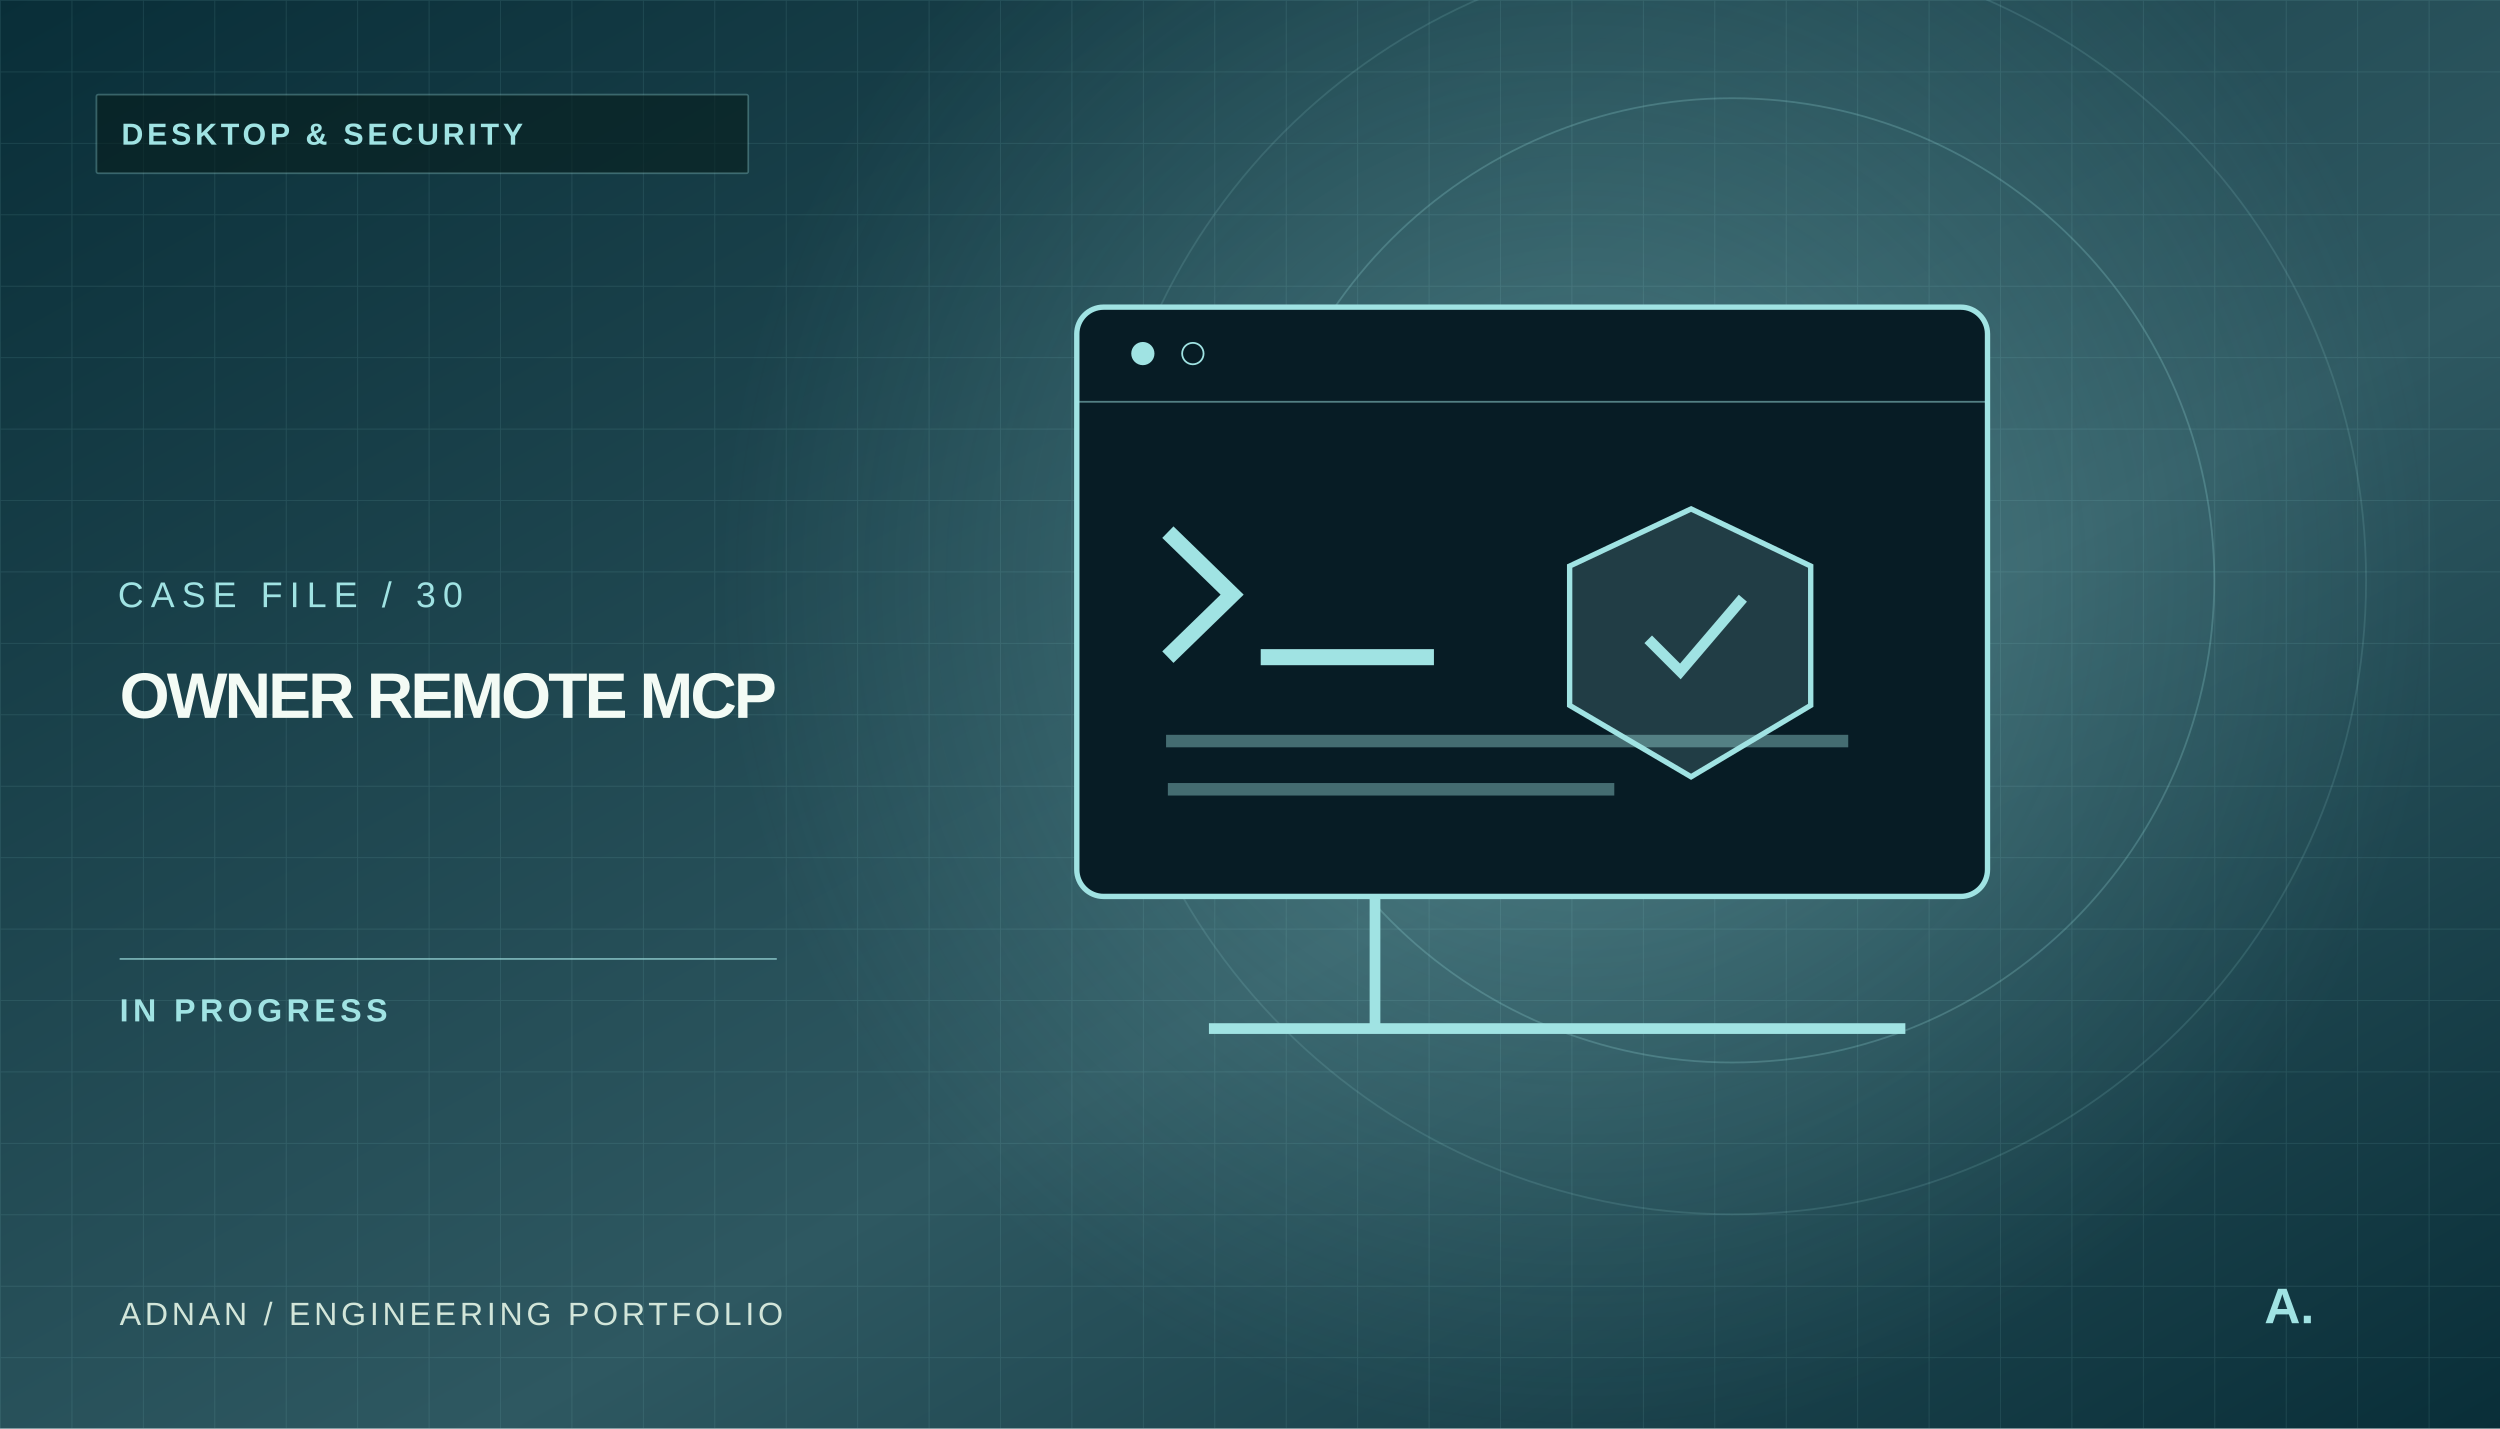
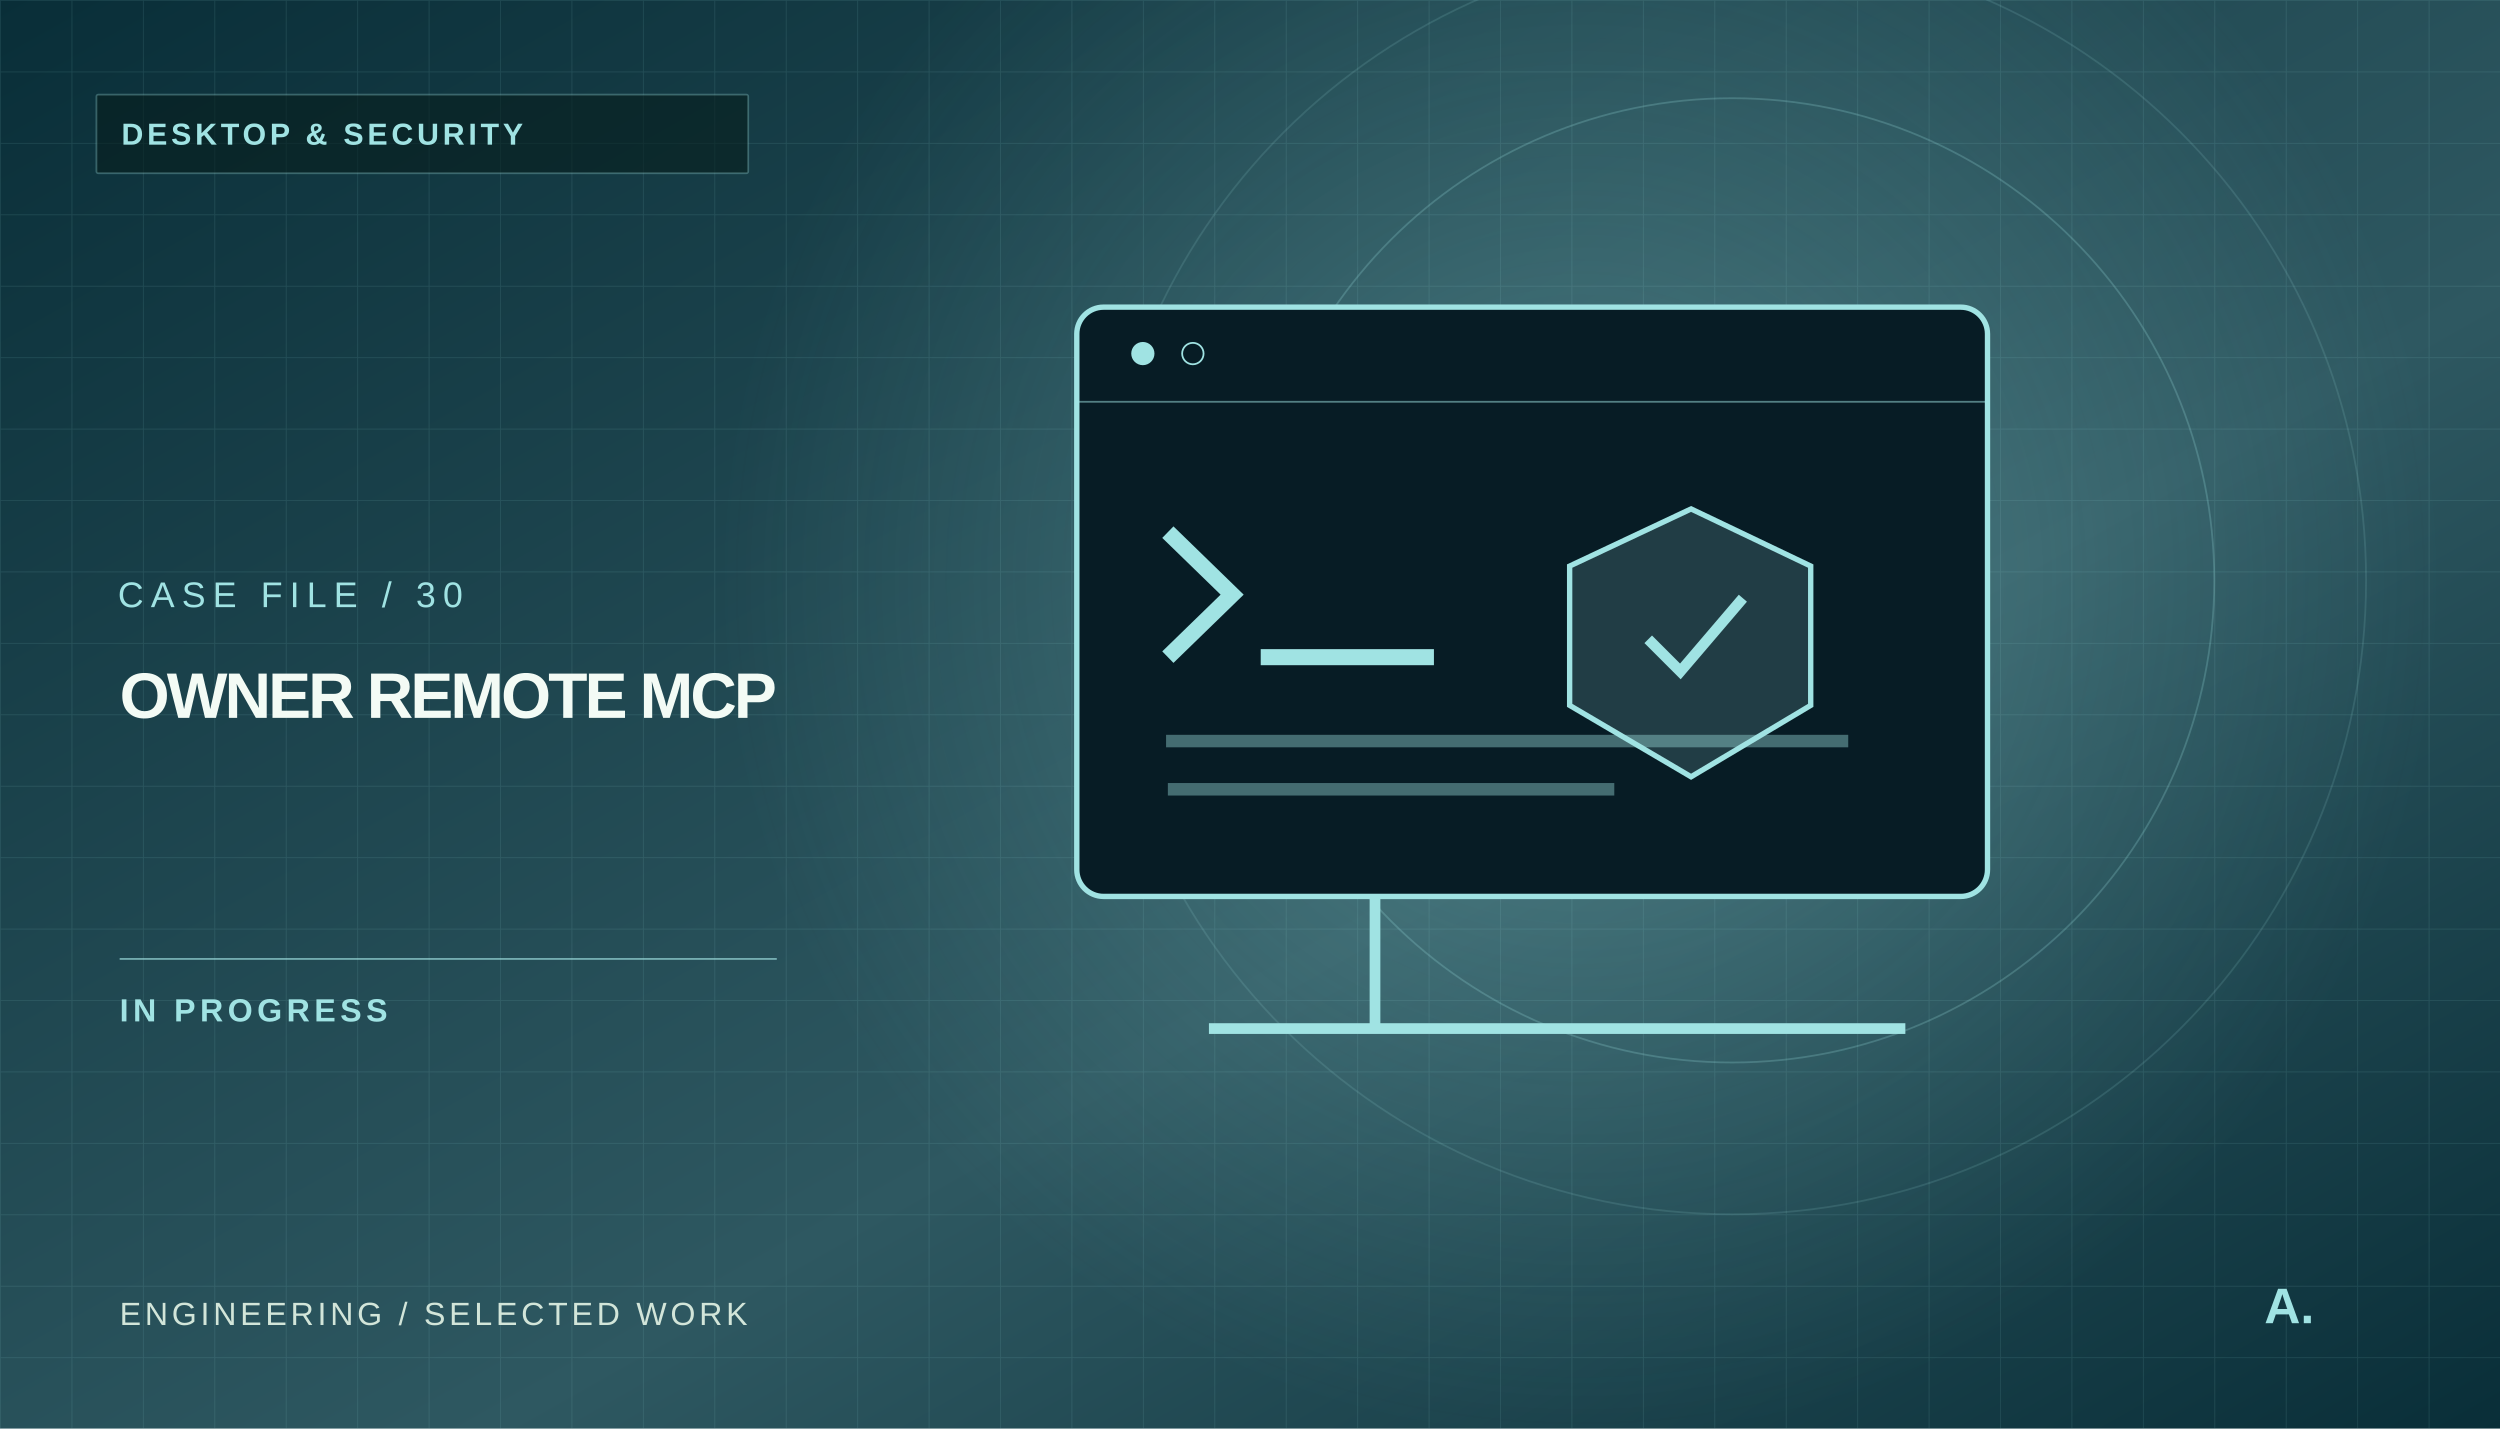
<svg xmlns="http://www.w3.org/2000/svg" width="1400" height="800" viewBox="0 0 1400 800" role="img" aria-label="Concept art for Owner Remote MCP">
  <defs>
    <linearGradient id="g" x1="0" x2="1" y1="0" y2="1">
      <stop stop-color="#092e38" />
      <stop offset=".6" stop-color="#2e5861" />
      <stop offset="1" stop-color="#092e38" />
    </linearGradient>
    <radialGradient id="gl">
      <stop stop-color="#a0e3e3" stop-opacity=".29" />
      <stop offset="1" stop-color="#a0e3e3" stop-opacity="0" />
    </radialGradient>
    <pattern id="grid" width="40" height="40" patternUnits="userSpaceOnUse">
      <path d="M40 0H0V40" fill="none" stroke="#a0e3e3" stroke-opacity=".11" stroke-width="1" />
    </pattern>
    <filter id="blur">
      <feGaussianBlur stdDeviation="38" />
    </filter>
  </defs>
  <rect width="1400" height="800" fill="url(#g)" />
  <rect width="1400" height="800" fill="url(#grid)" />
  <circle cx="885" cy="325" r="480" fill="url(#gl)" />
  <circle cx="970" cy="325" r="270" stroke="#a0e3e3" stroke-opacity=".23" fill="none" />
  <circle cx="970" cy="325" r="355" stroke="#a0e3e3" stroke-opacity=".14" fill="none" />
  <g stroke="#a0e3e3" fill="none">
    <rect x="603" y="172" width="510" height="330" rx="15" fill="#071c25" stroke-width="3" />
    <path d="M603 225h510" opacity=".5" />
    <circle cx="640" cy="198" r="6" fill="#a0e3e3" />
    <circle cx="668" cy="198" r="6" />
    <path d="m654 298 36 35-36 35m52 0h97" stroke-width="9" />
    <path d="M653 415h382M654 442h250" stroke-width="7" opacity=".4" />
    <path d="M770 502v74m-93 0h390" stroke-width="6" />
    <path d="M947 285l67 32v78l-67 40-68-40v-78z" fill="#a0e3e3" fill-opacity=".17" stroke-width="3" />
    <path d="m923 358 18 18 35-41" stroke-width="6" />
  </g>
  <rect x="54" y="53" width="365" height="44" rx="1" fill="#061c1a" fill-opacity=".58" stroke="#a0e3e3" stroke-opacity=".3" />
  <text x="68" y="81" font-family="Arial,sans-serif" font-size="17" font-weight="600" letter-spacing="2.1" fill="#a0e3e3">DESKTOP &amp; SECURITY</text>
  <text x="66" y="340" font-family="Arial,sans-serif" font-size="20" letter-spacing="4" fill="#a0e3e3">CASE FILE / 30</text>
  <text x="67" y="402" font-family="Arial,sans-serif" font-size="36" font-weight="700" letter-spacing="-1.6" fill="#f3fbf5">OWNER REMOTE MCP</text>
  <line x1="67" y1="537" x2="435" y2="537" stroke="#a0e3e3" stroke-opacity=".66" />
  <text x="67" y="572" font-family="Arial,sans-serif" font-size="18" font-weight="600" letter-spacing="2.5" fill="#a0e3e3">IN PROGRESS</text>
-   <text x="67" y="742" font-family="Arial,sans-serif" font-size="18" letter-spacing="2.1" fill="#d2e5d9">ADNAN / ENGINEERING PORTFOLIO</text>
+   <text x="67" y="742" font-family="Arial,sans-serif" font-size="18" letter-spacing="2.1" fill="#d2e5d9">ENGINEERING / SELECTED WORK</text>
  <text x="1296" y="741" font-family="Arial,sans-serif" font-size="28" font-weight="700" fill="#a0e3e3" text-anchor="end">A.</text>
</svg>
